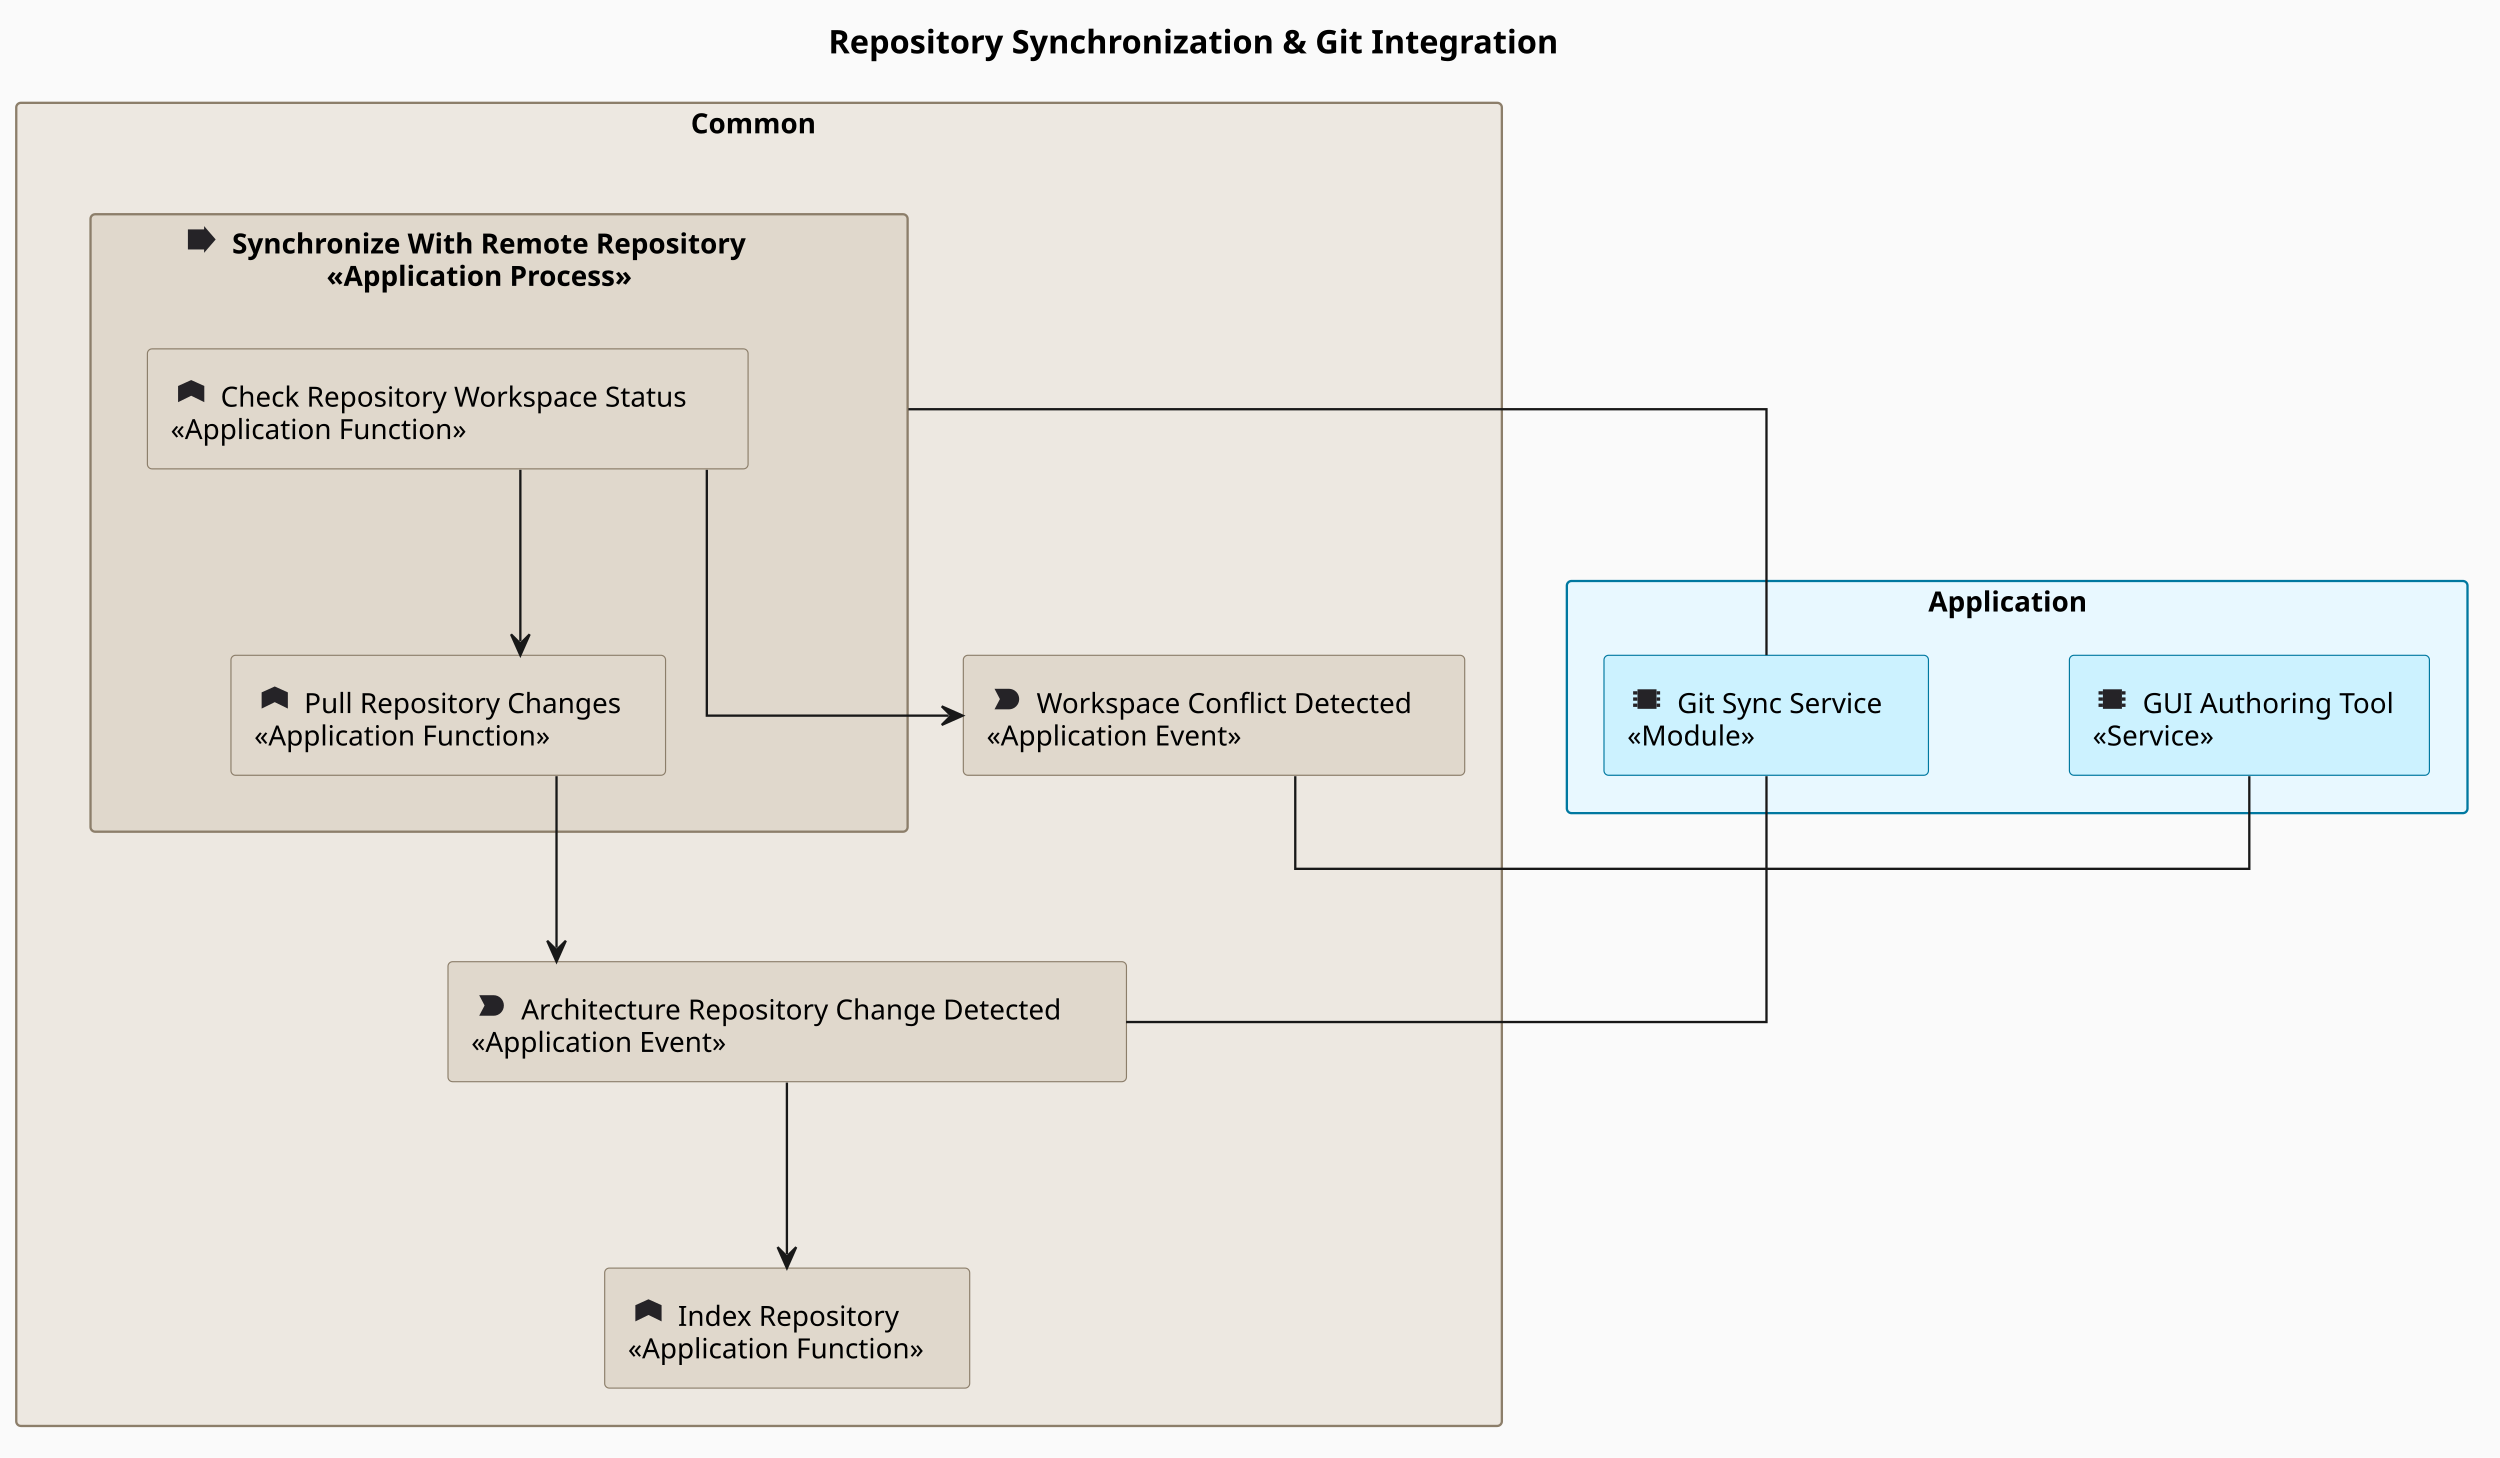
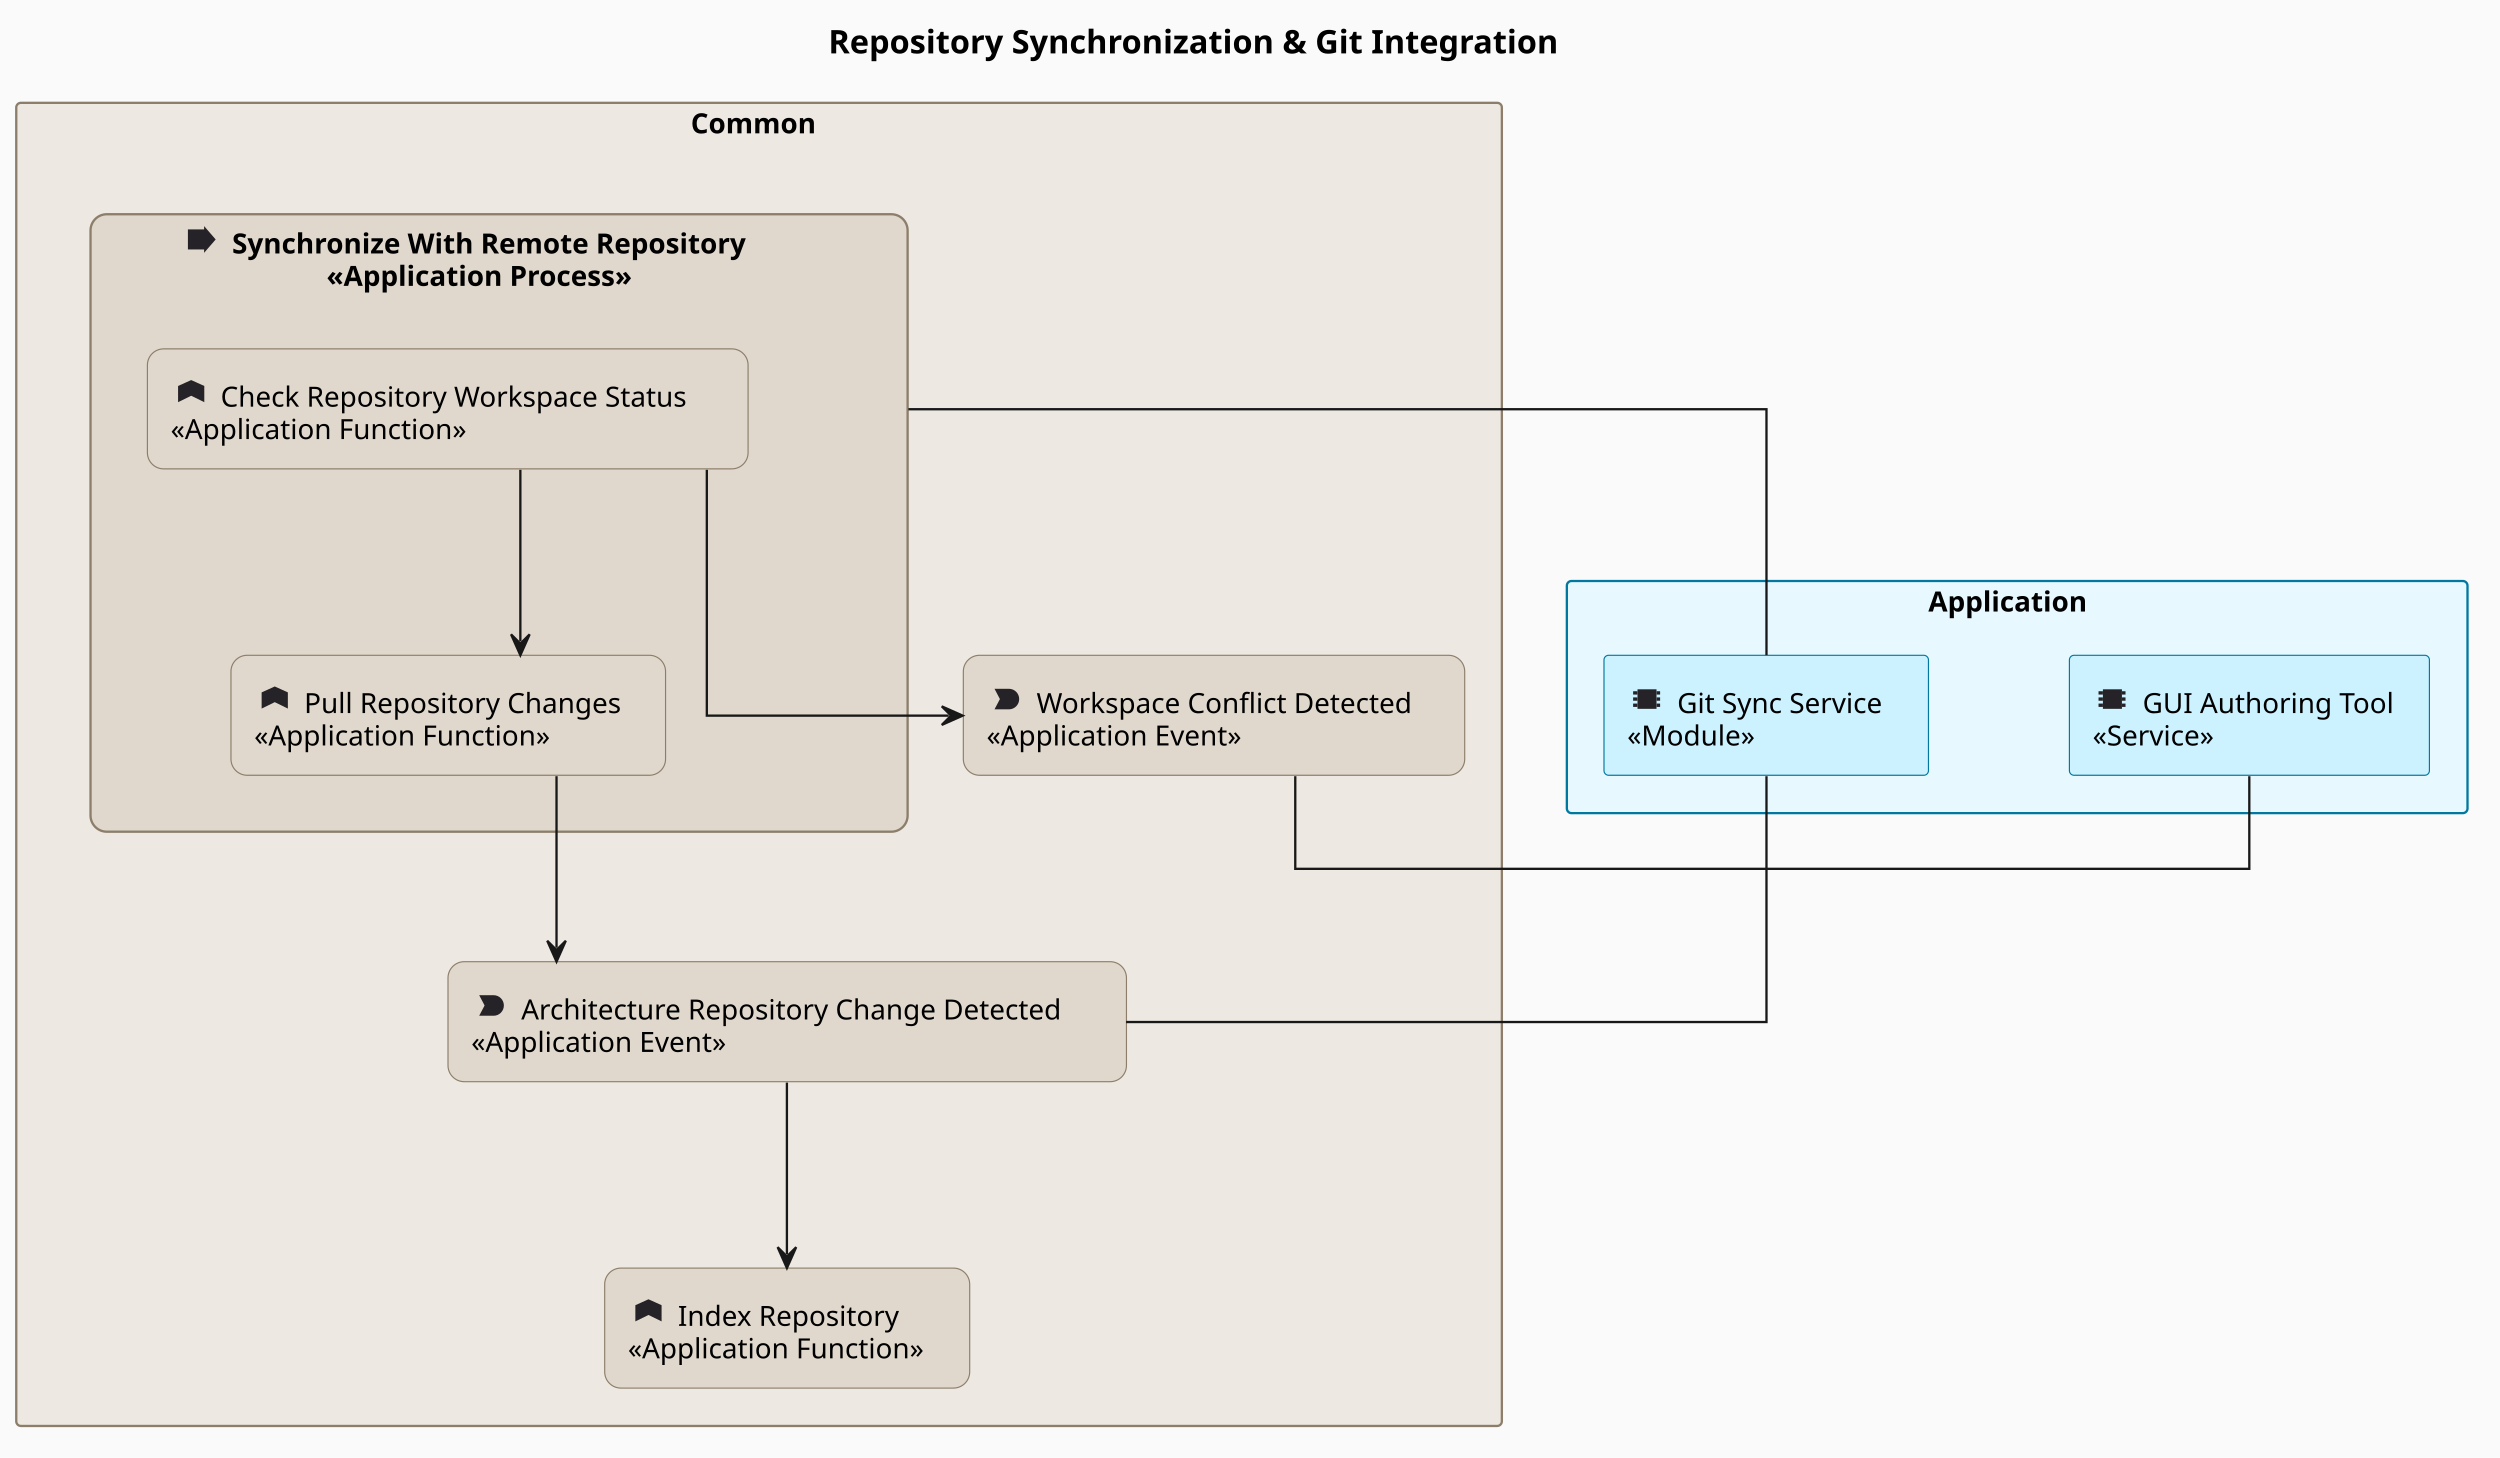
<svg xmlns="http://www.w3.org/2000/svg" contentStyleType="text/css" data-diagram-type="DESCRIPTION" height="628px" preserveAspectRatio="none" style="width:1077px;height:628px;background:#FAFAFA;" version="1.1" viewBox="0 0 1077 628" width="1077px" zoomAndPan="magnify">
  <defs />
  <g>
    <rect fill="#FAFAFA" height="628" style="stroke:none;stroke-width:1;" width="1077" x="0" y="0" />
-     <g class="title" data-source-line="142">
+     <g class="title" data-source-line="145">
      <text fill="#000000" font-family="sans-serif" font-size="14" font-weight="700" lengthAdjust="spacing" textLength="356.289" x="356.856" y="22.995">Repository Synchronization &amp; Git Integration</text>
    </g>
-     <g class="cluster" data-qualified-name="Common" data-source-line="144" id="ent0002">
+     <g class="cluster" data-qualified-name="Common" data-source-line="147" id="ent0002">
      <rect fill="#EDE8E1" height="570" rx="2" ry="2" style="stroke:#8C7E6A;stroke-width:1;" width="640" x="7" y="44.297" />
      <text fill="#000000" font-family="sans-serif" font-size="12" font-weight="700" lengthAdjust="spacing" textLength="58.846" x="297.577" y="57.435">Common</text>
    </g>
-     <g class="cluster" data-qualified-name="Common.PRC_tEdRzw" data-source-line="148" id="ent0006">
-       <rect fill="#E0D8CC" height="266" rx="2" ry="2" style="stroke:#8C7E6A;stroke-width:1;" width="352" x="39" y="92.297" />
+     <g class="cluster" data-qualified-name="Common.PRC_tEdRzw" data-source-line="151" id="ent0006">
+       <rect fill="#E0D8CC" height="266" rx="7" ry="7" style="stroke:#8C7E6A;stroke-width:1;" width="352" x="39" y="92.297" />
      <path d="M80.95,98.838 L87.929,98.838 L87.929,97.398 L92.913,103.158 L87.929,108.918 L87.929,107.478 L80.95,107.478" fill="#252327" style="stroke:none;stroke-width:1;" />
      <text fill="#000000" font-family="sans-serif" font-size="12" font-weight="700" lengthAdjust="spacing" textLength="251.959" x="99.971" y="109.19">Synchronize With Remote Repository</text>
      <text fill="#000000" font-family="sans-serif" font-size="12" font-weight="700" lengthAdjust="spacing" textLength="148.717" x="140.642" y="123.159">«Application Process»</text>
    </g>
-     <g class="cluster" data-qualified-name="Application" data-source-line="155" id="ent0010">
+     <g class="cluster" data-qualified-name="Application" data-source-line="158" id="ent0010">
      <rect fill="#E8F8FF" height="100" rx="2" ry="2" style="stroke:#0078A0;stroke-width:1;" width="388" x="675" y="250.297" />
      <text fill="#000000" font-family="sans-serif" font-size="12" font-weight="700" lengthAdjust="spacing" textLength="76.541" x="830.73" y="263.435">Application</text>
    </g>
-     <g class="entity" data-qualified-name="Common.EVT_UCrh3V" data-source-line="145" id="ent0003">
-       <rect fill="#E0D8CC" height="51.692" rx="2" ry="2" style="stroke:#8C7E6A;stroke-width:0.5;" width="292.278" x="193" y="414.297" />
+     <g class="entity" data-qualified-name="Common.EVT_UCrh3V" data-source-line="148" id="ent0003">
+       <rect fill="#E0D8CC" height="51.692" rx="7" ry="7" style="stroke:#8C7E6A;stroke-width:0.5;" width="292.278" x="193" y="414.297" />
      <path d="M206.434,428.728 L212.637,428.728 A4.209,4.209 0 0 1 212.637,437.589 L206.434,437.589 L208.76,433.158" fill="#252327" style="stroke:none;stroke-width:0.5;" />
      <text fill="#000000" font-family="sans-serif" font-size="12" lengthAdjust="spacing" textLength="250.74" x="224.537" y="439.19">Architecture Repository Change Detected</text>
      <text fill="#000000" font-family="sans-serif" font-size="12" lengthAdjust="spacing" textLength="119.924" x="203" y="453.159">«Application Event»</text>
    </g>
-     <g class="entity" data-qualified-name="Common.EVT_iqz9jG" data-source-line="146" id="ent0004">
-       <rect fill="#E0D8CC" height="51.692" rx="2" ry="2" style="stroke:#8C7E6A;stroke-width:0.5;" width="215.995" x="415" y="282.297" />
+     <g class="entity" data-qualified-name="Common.EVT_iqz9jG" data-source-line="149" id="ent0004">
+       <rect fill="#E0D8CC" height="51.692" rx="7" ry="7" style="stroke:#8C7E6A;stroke-width:0.5;" width="215.995" x="415" y="282.297" />
      <path d="M428.434,296.728 L434.637,296.728 A4.209,4.209 0 0 1 434.637,305.589 L428.434,305.589 L430.76,301.158" fill="#252327" style="stroke:none;stroke-width:0.5;" />
      <text fill="#000000" font-family="sans-serif" font-size="12" lengthAdjust="spacing" textLength="174.457" x="446.538" y="307.19">Workspace Conflict Detected</text>
      <text fill="#000000" font-family="sans-serif" font-size="12" lengthAdjust="spacing" textLength="119.924" x="425" y="321.159">«Application Event»</text>
    </g>
-     <g class="entity" data-qualified-name="Common.FNC_dxb6ru" data-source-line="147" id="ent0005">
-       <rect fill="#E0D8CC" height="51.692" rx="2" ry="2" style="stroke:#8C7E6A;stroke-width:0.5;" width="157.244" x="260.5" y="546.297" />
+     <g class="entity" data-qualified-name="Common.FNC_dxb6ru" data-source-line="150" id="ent0005">
+       <rect fill="#E0D8CC" height="51.692" rx="7" ry="7" style="stroke:#8C7E6A;stroke-width:0.5;" width="157.244" x="260.5" y="546.297" />
      <path d="M273.712,569.257 L273.712,562.278 L279.361,559.731 L285.011,562.278 L285.011,569.257 L279.361,566.488" fill="#252327" style="stroke:none;stroke-width:0.5;" />
      <text fill="#000000" font-family="sans-serif" font-size="12" lengthAdjust="spacing" textLength="101.408" x="292.038" y="571.19">Index Repository</text>
      <text fill="#000000" font-family="sans-serif" font-size="12" lengthAdjust="spacing" textLength="137.244" x="270.5" y="585.159">«Application Function»</text>
    </g>
-     <g class="entity" data-qualified-name="Common.PRC_tEdRzw.FNC_91ddSi" data-source-line="149" id="ent0007">
-       <rect fill="#E0D8CC" height="51.692" rx="2" ry="2" style="stroke:#8C7E6A;stroke-width:0.5;" width="258.774" x="63.5" y="150.297" />
+     <g class="entity" data-qualified-name="Common.PRC_tEdRzw.FNC_91ddSi" data-source-line="152" id="ent0007">
+       <rect fill="#E0D8CC" height="51.692" rx="7" ry="7" style="stroke:#8C7E6A;stroke-width:0.5;" width="258.774" x="63.5" y="150.297" />
      <path d="M76.712,173.257 L76.712,166.278 L82.362,163.731 L88.011,166.278 L88.011,173.257 L82.362,170.488" fill="#252327" style="stroke:none;stroke-width:0.5;" />
      <text fill="#000000" font-family="sans-serif" font-size="12" lengthAdjust="spacing" textLength="217.236" x="95.037" y="175.19">Check Repository Workspace Status</text>
      <text fill="#000000" font-family="sans-serif" font-size="12" lengthAdjust="spacing" textLength="137.244" x="73.5" y="189.159">«Application Function»</text>
    </g>
-     <g class="entity" data-qualified-name="Common.PRC_tEdRzw.FNC_DGBZ9H" data-source-line="150" id="ent0008">
-       <rect fill="#E0D8CC" height="51.692" rx="2" ry="2" style="stroke:#8C7E6A;stroke-width:0.5;" width="187.219" x="99.5" y="282.297" />
+     <g class="entity" data-qualified-name="Common.PRC_tEdRzw.FNC_DGBZ9H" data-source-line="153" id="ent0008">
+       <rect fill="#E0D8CC" height="51.692" rx="7" ry="7" style="stroke:#8C7E6A;stroke-width:0.5;" width="187.219" x="99.5" y="282.297" />
      <path d="M112.712,305.257 L112.712,298.278 L118.362,295.731 L124.011,298.278 L124.011,305.257 L118.362,302.488" fill="#252327" style="stroke:none;stroke-width:0.5;" />
      <text fill="#000000" font-family="sans-serif" font-size="12" lengthAdjust="spacing" textLength="145.682" x="131.037" y="307.19">Pull Repository Changes</text>
      <text fill="#000000" font-family="sans-serif" font-size="12" lengthAdjust="spacing" textLength="137.244" x="109.5" y="321.159">«Application Function»</text>
    </g>
-     <g class="entity" data-qualified-name="Application.APP_lmO0mp" data-source-line="156" id="ent0011">
+     <g class="entity" data-qualified-name="Application.APP_lmO0mp" data-source-line="159" id="ent0011">
      <rect fill="#CCF2FF" height="51.692" rx="2" ry="2" style="stroke:#0078A0;stroke-width:0.5;" width="155.092" x="891.5" y="282.297" />
      <path d="M905.931,296.949 L914.128,296.949 L914.128,305.368 L905.931,305.368" fill="#252327" style="stroke:none;stroke-width:0.5;" />
      <path d="M904.048,297.78 L905.931,297.78 L905.931,299.22 L904.048,299.22" fill="#252327" />
      <path d="M904.048,300.438 L905.931,300.438 L905.931,301.878 L904.048,301.878" fill="#252327" />
      <path d="M904.048,303.097 L905.931,303.097 L905.931,304.537 L904.048,304.537" fill="#252327" />
      <path d="M914.128,297.78 L915.678,297.78 L915.678,299.22 L914.128,299.22" fill="#252327" />
      <path d="M914.128,300.438 L915.678,300.438 L915.678,301.878 L914.128,301.878" fill="#252327" />
      <path d="M914.128,303.097 L915.678,303.097 L915.678,304.537 L914.128,304.537" fill="#252327" />
      <text fill="#000000" font-family="sans-serif" font-size="12" lengthAdjust="spacing" textLength="113.555" x="923.038" y="307.19">GUI Authoring Tool</text>
      <text fill="#000000" font-family="sans-serif" font-size="12" lengthAdjust="spacing" textLength="59.033" x="901.5" y="321.159">«Service»</text>
    </g>
-     <g class="entity" data-qualified-name="Application.APP_tY3JIK" data-source-line="157" id="ent0012">
+     <g class="entity" data-qualified-name="Application.APP_tY3JIK" data-source-line="160" id="ent0012">
      <rect fill="#CCF2FF" height="51.692" rx="2" ry="2" style="stroke:#0078A0;stroke-width:0.5;" width="139.776" x="691" y="282.297" />
      <path d="M705.431,296.949 L713.628,296.949 L713.628,305.368 L705.431,305.368" fill="#252327" style="stroke:none;stroke-width:0.5;" />
      <path d="M703.548,297.78 L705.431,297.78 L705.431,299.22 L703.548,299.22" fill="#252327" />
      <path d="M703.548,300.438 L705.431,300.438 L705.431,301.878 L703.548,301.878" fill="#252327" />
      <path d="M703.548,303.097 L705.431,303.097 L705.431,304.537 L703.548,304.537" fill="#252327" />
      <path d="M713.628,297.78 L715.178,297.78 L715.178,299.22 L713.628,299.22" fill="#252327" />
      <path d="M713.628,300.438 L715.178,300.438 L715.178,301.878 L713.628,301.878" fill="#252327" />
      <path d="M713.628,303.097 L715.178,303.097 L715.178,304.537 L713.628,304.537" fill="#252327" />
      <text fill="#000000" font-family="sans-serif" font-size="12" lengthAdjust="spacing" textLength="98.238" x="722.538" y="307.19">Git Sync Service</text>
      <text fill="#000000" font-family="sans-serif" font-size="12" lengthAdjust="spacing" textLength="58.318" x="701" y="321.159">«Module»</text>
    </g>
-     <g class="link" data-entity-1="ent0007" data-entity-2="ent0008" data-link-type="dependency" data-source-line="166" id="lnk18">
+     <g class="link" data-entity-1="ent0007" data-entity-2="ent0008" data-link-type="dependency" data-source-line="169" id="lnk18">
      <path d="M224.17,202.377 C224.17,225.517 224.17,253.147 224.17,276.277" fill="none" id="FNC_91ddSi-to-FNC_DGBZ9H" style="stroke:#181818;stroke-width:1;" />
      <polygon fill="#181818" points="224.17,282.277,228.17,273.277,224.17,277.277,220.17,273.277,224.17,282.277" style="stroke:#181818;stroke-width:1;" />
    </g>
-     <g class="link" data-entity-1="ent0012" data-entity-2="ent0003" data-link-type="association" data-source-line="161" id="lnk13">
+     <g class="link" data-entity-1="ent0012" data-entity-2="ent0003" data-link-type="association" data-source-line="164" id="lnk13">
      <path d="M761,334.377 C761,372.847 761,440.297 761,440.297 C761,440.297 607.05,440.297 485.12,440.297" fill="none" id="APP_tY3JIK-EVT_UCrh3V" style="stroke:#181818;stroke-width:1;" />
    </g>
-     <g class="link" data-entity-1="ent0012" data-entity-2="ent0006" data-link-type="association" data-source-line="162" id="lnk14">
+     <g class="link" data-entity-1="ent0012" data-entity-2="ent0006" data-link-type="association" data-source-line="165" id="lnk14">
      <path d="M761,282.217 C761,243.747 761,176.297 761,176.297 C761,176.297 670.878,176.297 578.643,176.297 C532.525,176.297 485.879,176.297 449.707,176.297 C431.621,176.297 416.153,176.297 404.678,176.297 C401.81,176.297 399.19,176.297 396.842,176.297 C395.668,176.297 394.562,176.297 393.526,176.297 C393.009,176.297 392.508,176.297 392.026,176.297 C391.785,176.297 391.548,176.297 391.316,176.297" fill="none" id="APP_tY3JIK-PRC_tEdRzw" style="stroke:#181818;stroke-width:1;" />
    </g>
-     <g class="link" data-entity-1="ent0003" data-entity-2="ent0005" data-link-type="dependency" data-source-line="163" id="lnk15">
+     <g class="link" data-entity-1="ent0003" data-entity-2="ent0005" data-link-type="dependency" data-source-line="166" id="lnk15">
      <path d="M339,466.377 C339,489.517 339,517.147 339,540.277" fill="none" id="EVT_UCrh3V-to-FNC_dxb6ru" style="stroke:#181818;stroke-width:1;" />
      <polygon fill="#181818" points="339,546.277,343,537.277,339,541.277,335,537.277,339,546.277" style="stroke:#181818;stroke-width:1;" />
    </g>
-     <g class="link" data-entity-1="ent0004" data-entity-2="ent0011" data-link-type="association" data-source-line="164" id="lnk16">
+     <g class="link" data-entity-1="ent0004" data-entity-2="ent0011" data-link-type="association" data-source-line="167" id="lnk16">
      <path d="M558,334.377 C558,352.827 558,374.297 558,374.297 C558,374.297 969,374.297 969,374.297 C969,374.297 969,352.827 969,334.377" fill="none" id="EVT_iqz9jG-APP_lmO0mp" style="stroke:#181818;stroke-width:1;" />
    </g>
-     <g class="link" data-entity-1="ent0007" data-entity-2="ent0004" data-link-type="dependency" data-source-line="165" id="lnk17">
+     <g class="link" data-entity-1="ent0007" data-entity-2="ent0004" data-link-type="dependency" data-source-line="168" id="lnk17">
      <path d="M304.5,202.377 C304.5,240.847 304.5,308.297 304.5,308.297 C304.5,308.297 353.77,308.297 408.71,308.297" fill="none" id="FNC_91ddSi-to-EVT_iqz9jG" style="stroke:#181818;stroke-width:1;" />
      <polygon fill="#181818" points="414.71,308.297,405.71,304.297,409.71,308.297,405.71,312.297,414.71,308.297" style="stroke:#181818;stroke-width:1;" />
    </g>
-     <g class="link" data-entity-1="ent0008" data-entity-2="ent0003" data-link-type="dependency" data-source-line="167" id="lnk19">
+     <g class="link" data-entity-1="ent0008" data-entity-2="ent0003" data-link-type="dependency" data-source-line="170" id="lnk19">
      <path d="M239.75,334.377 C239.75,357.517 239.75,385.147 239.75,408.277" fill="none" id="FNC_DGBZ9H-to-EVT_UCrh3V" style="stroke:#181818;stroke-width:1;" />
      <polygon fill="#181818" points="239.75,414.277,243.75,405.277,239.75,409.277,235.75,405.277,239.75,414.277" style="stroke:#181818;stroke-width:1;" />
    </g>
  </g>
</svg>
